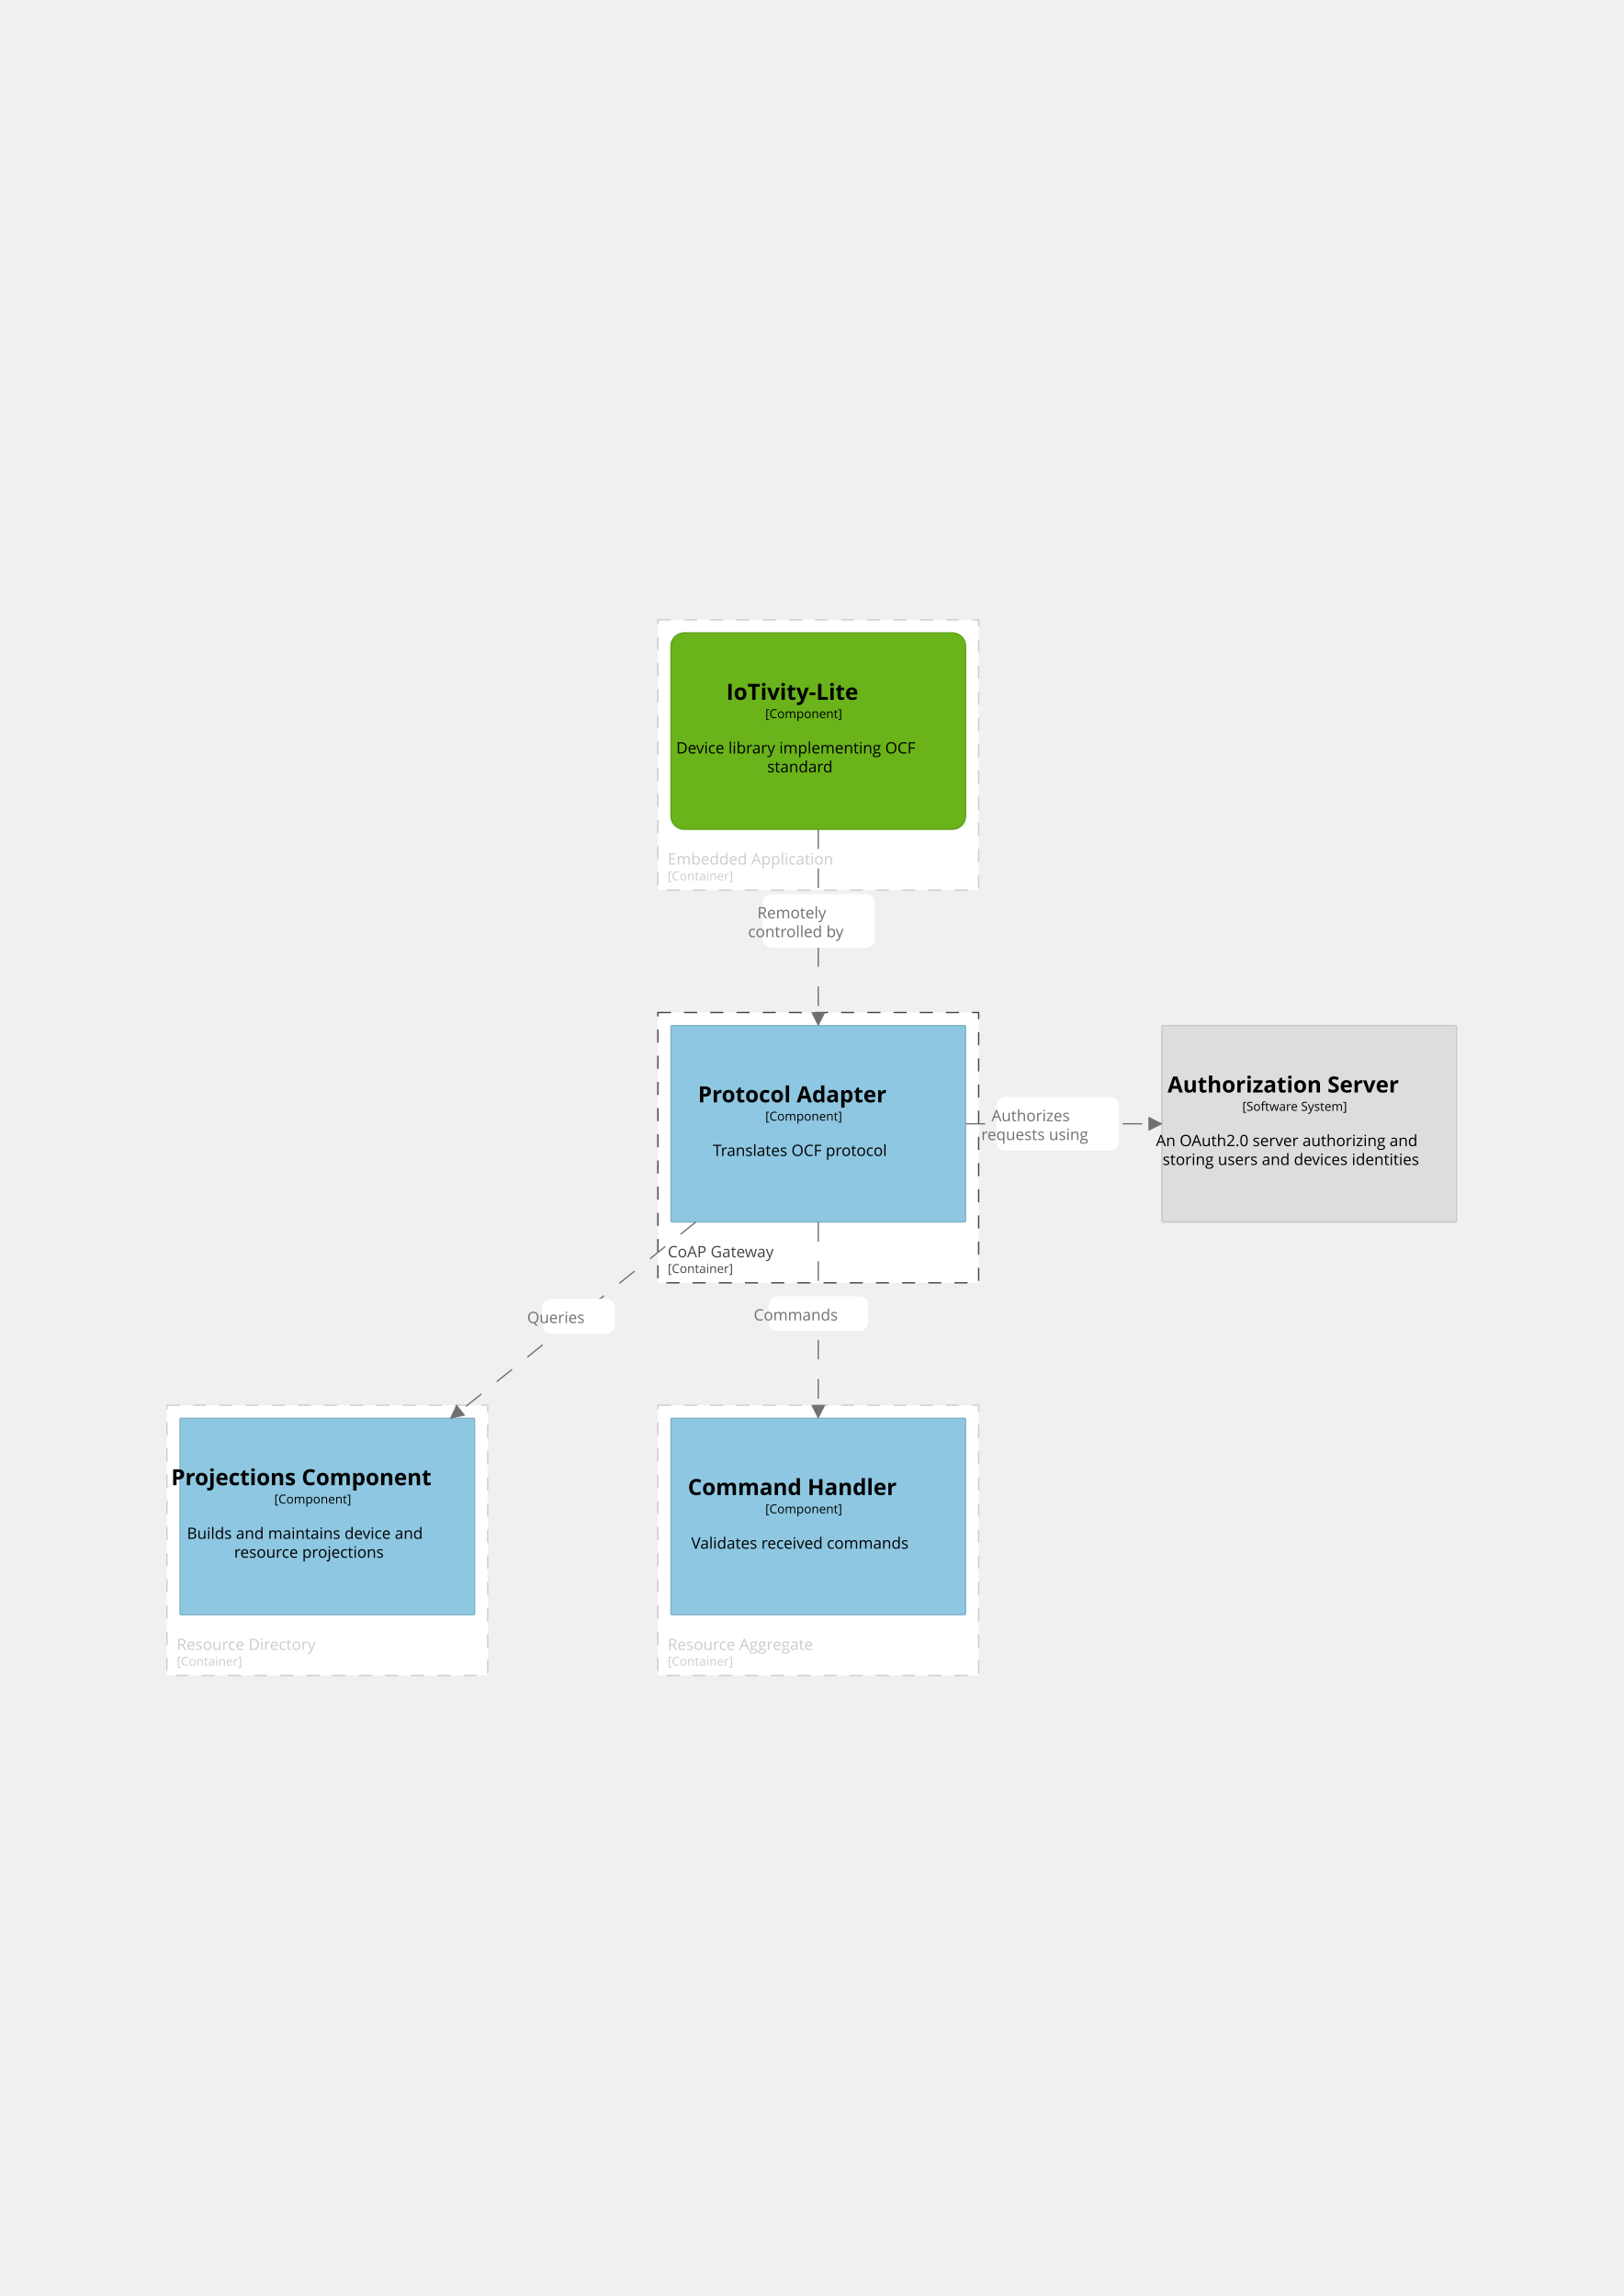
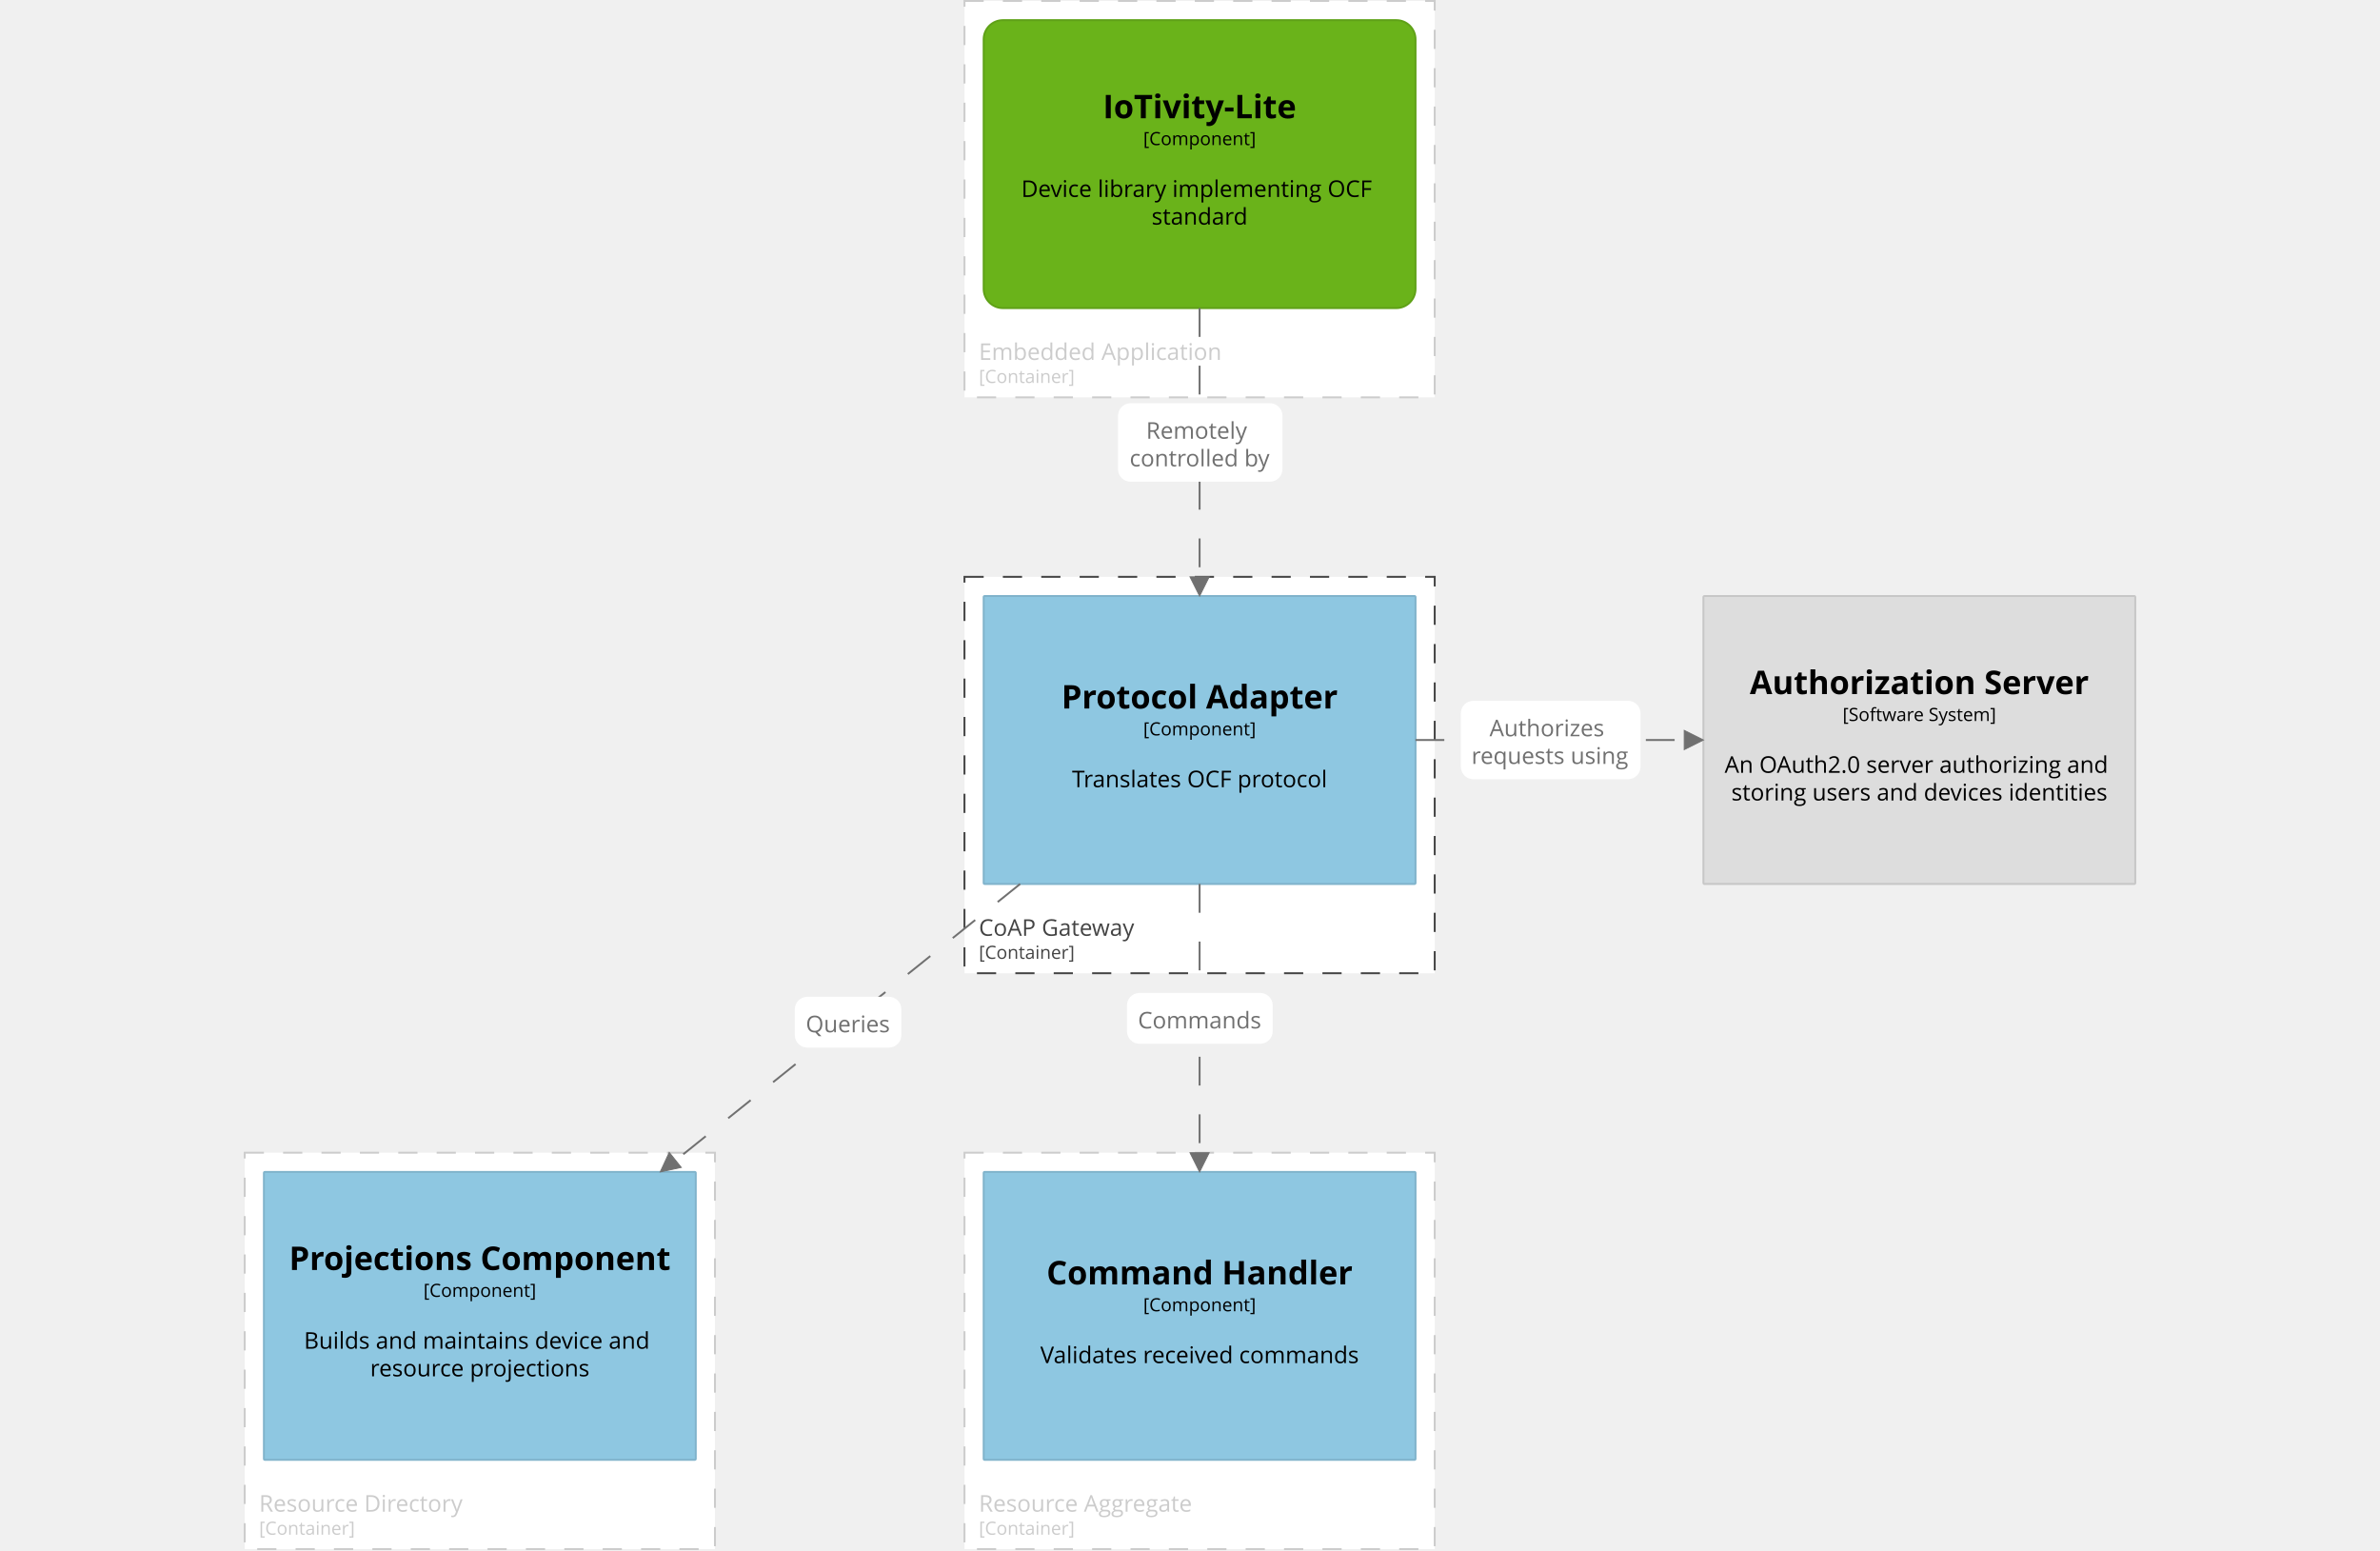
- <svg xmlns="http://www.w3.org/2000/svg" version="1.1" viewBox="0 0 2480 3508" style="background: #ffffff">
-   <g id="v-3" transform="matrix(1,0,0,1,0,0)">
-     <g id="j_421" transform="translate(20,3463)">
-       <g id="v-6732">
-         <text id="v-6733" font-size="22px" y="0.8em" xml:space="preserve" font-weight="normal" text-anchor="start" fill="#777777" pointer-events="none" font-family="Open Sans" transform="matrix(1,0,0,1,0,0)" display="none">
-           <tspan id="v-6734" dy="0em" x="0">Wednesday, December 16, 2020, 10:49 AM Central European Standard Time</tspan>
+ <svg xmlns="http://www.w3.org/2000/svg" viewBox="0 0 2480 1615">
+   <g transform="translate(1005 601)">
+     <rect width="490" height="413" rx="0" ry="0" fill="#fff" stroke="#444" stroke-width="2" stroke-dasharray="20, 20" pointer-events="none" />
+     <text font-size="24" y="374" fill="#444" x="10" pointer-events="visible" font-family="'Open Sans'" transform="translate(15)">
+       <tspan dy="0em" x="0">CoAP Gateway</tspan>
+     </text>
+     <text font-size="19" y="398" fill="#444" x="10" pointer-events="visible" font-family="'Open Sans'" transform="translate(15)">
+       <tspan dy="0em" x="0">[Container]</tspan>
+     </text>
+   </g>
+   <g transform="translate(1005 1)">
+     <rect width="490" height="413" rx="0" ry="0" fill="#fff" stroke="#ccc" stroke-width="2" stroke-dasharray="20, 20" pointer-events="none" />
+     <text font-size="24" y="374" fill="#ccc" x="10" pointer-events="visible" font-family="'Open Sans'" transform="translate(15)">
+       <tspan dy="0em" x="0">Embedded Application</tspan>
+     </text>
+     <text font-size="19" y="398" fill="#ccc" x="10" pointer-events="visible" font-family="'Open Sans'" transform="translate(15)">
+       <tspan dy="0em" x="0">[Container]</tspan>
+     </text>
+   </g>
+   <g transform="translate(1005 1201)">
+     <rect width="490" height="413" rx="0" ry="0" fill="#fff" stroke="#ccc" stroke-width="2" stroke-dasharray="20, 20" pointer-events="none" />
+     <text font-size="24" y="374" fill="#ccc" x="10" pointer-events="visible" font-family="'Open Sans'" transform="translate(15)">
+       <tspan dy="0em" x="0">Resource Aggregate</tspan>
+     </text>
+     <text font-size="19" y="398" fill="#ccc" x="10" pointer-events="visible" font-family="'Open Sans'" transform="translate(15)">
+       <tspan dy="0em" x="0">[Container]</tspan>
+     </text>
+   </g>
+   <g transform="translate(255 1201)">
+     <rect width="490" height="413" rx="0" ry="0" fill="#fff" stroke="#ccc" stroke-width="2" stroke-dasharray="20, 20" pointer-events="none" />
+     <text font-size="24" y="374" fill="#ccc" x="10" pointer-events="visible" font-family="'Open Sans'" transform="translate(15)">
+       <tspan dy="0em" x="0">Resource Directory</tspan>
+     </text>
+     <text font-size="19" y="398" fill="#ccc" x="10" pointer-events="visible" font-family="'Open Sans'" transform="translate(15)">
+       <tspan dy="0em" x="0">[Container]</tspan>
+     </text>
+   </g>
+   <g transform="translate(1025 621)">
+     <rect rx="1" ry="1" stroke="#80b3cb" stroke-width="2" pointer-events="visiblePainted" fill="#8ec7e1" width="450" height="300" />
+     <text font-size="34" y=".8em" font-weight="bold" text-anchor="middle" pointer-events="visible" font-family="'Open Sans'" transform="translate(225 90)">
+       <tspan dy="0em" x="0">Protocol Adapter</tspan>
+     </text>
+     <text font-size="19" y=".8em" text-anchor="middle" font-family="'Open Sans'" transform="translate(225 130)">
+       <tspan dy="0em" x="0">[Component]</tspan>
+     </text>
+     <text font-size="24" y=".8em" text-anchor="middle" font-family="'Open Sans'" transform="translate(225 180)">
+       <tspan dy="0em" x="0">Translates OCF protocol</tspan>
+     </text>
+     <image />
+   </g>
+   <g transform="translate(275 1221)">
+     <rect rx="1" ry="1" stroke="#80b3cb" stroke-width="2" pointer-events="visiblePainted" fill="#8ec7e1" width="450" height="300" />
+     <text font-size="34" y=".8em" font-weight="bold" text-anchor="middle" pointer-events="visible" font-family="'Open Sans'" transform="translate(225 75)">
+       <tspan dy="0em" x="0">Projections Component</tspan>
+     </text>
+     <text font-size="19" y=".8em" text-anchor="middle" font-family="'Open Sans'" transform="translate(225 115)">
+       <tspan dy="0em" x="0">[Component]</tspan>
+     </text>
+     <text font-size="24" y=".8em" text-anchor="middle" font-family="'Open Sans'" transform="translate(225 165)">
+       <tspan dy="0em" x="0">Builds and maintains device and</tspan>
+       <tspan dy="1.2em" x="0">resource projections</tspan>
+     </text>
+     <image />
+   </g>
+   <g transform="translate(1025 1221)">
+     <rect rx="1" ry="1" stroke="#80b3cb" stroke-width="2" pointer-events="visiblePainted" fill="#8ec7e1" width="450" height="300" />
+     <text font-size="34" y=".8em" font-weight="bold" text-anchor="middle" pointer-events="visible" font-family="'Open Sans'" transform="translate(225 90)">
+       <tspan dy="0em" x="0">Command Handler</tspan>
+     </text>
+     <text font-size="19" y=".8em" text-anchor="middle" font-family="'Open Sans'" transform="translate(225 130)">
+       <tspan dy="0em" x="0">[Component]</tspan>
+     </text>
+     <text font-size="24" y=".8em" text-anchor="middle" font-family="'Open Sans'" transform="translate(225 180)">
+       <tspan dy="0em" x="0">Validates received commands</tspan>
+     </text>
+     <image />
+   </g>
+   <g transform="translate(1775 621)">
+     <rect rx="1" ry="1" stroke="#c7c7c7" stroke-width="2" pointer-events="visiblePainted" fill="#ddd" width="450" height="300" />
+     <text font-size="34" y=".8em" font-weight="bold" text-anchor="middle" pointer-events="visible" font-family="'Open Sans'" transform="translate(225 75)">
+       <tspan dy="0em" x="0">Authorization Server</tspan>
+     </text>
+     <text font-size="19" y=".8em" text-anchor="middle" font-family="'Open Sans'" transform="translate(225 115)">
+       <tspan dy="0em" x="0">[Software System]</tspan>
+     </text>
+     <text font-size="24" y=".8em" text-anchor="middle" font-family="'Open Sans'" transform="translate(225 165)">
+       <tspan dy="0em" x="0">An OAuth2.0 server authorizing and</tspan>
+       <tspan dy="1.2em" x="0">storing users and devices identities</tspan>
+     </text>
+     <image />
+   </g>
+   <g transform="translate(1025 21)">
+     <rect rx="20" ry="20" stroke="#5fa117" stroke-width="2" pointer-events="visiblePainted" fill="#6ab31a" width="450" height="300" />
+     <text font-size="34" y=".8em" font-weight="bold" text-anchor="middle" pointer-events="visible" font-family="'Open Sans'" transform="translate(225 75)">
+       <tspan dy="0em" x="0">IoTivity-Lite</tspan>
+     </text>
+     <text font-size="19" y=".8em" text-anchor="middle" font-family="'Open Sans'" transform="translate(225 115)">
+       <tspan dy="0em" x="0">[Component]</tspan>
+     </text>
+     <text font-size="24" y=".8em" text-anchor="middle" font-family="'Open Sans'" transform="translate(225 165)">
+       <tspan dy="0em" x="0">Device library implementing OCF</tspan>
+       <tspan dy="1.2em" x="0">standard</tspan>
+     </text>
+     <image />
+   </g>
+   <g transform="translate(0 -946)">
+     <path stroke="#707070" stroke-width="2" stroke-dasharray="30, 30" fill="none" d="M1063 1867l-359 288" />
+     <path fill="#707070" stroke="#707070" d="M697.37 2146.697L688 2167l21.864-4.685z" />
+     <path fill="none" d="M1063 1867l-359 288" />
+     <g cursor="move">
+       <g transform="translate(883.5 2011)" pointer-events="none">
+         <rect fill="#fff" rx="3" ry="3" stroke="#fff" stroke-width="20" width="91.05" height="33" transform="translate(-45.3 -16.5)" />
+         <text font-size="24" y=".8em" text-anchor="middle" fill="#707070" font-family="'Open Sans'" transform="translate(0 -8.7)">
+           <tspan dy="0em" x="0">Queries</tspan>
        </text>
      </g>
    </g>
-     <g id="j_420" transform="translate(20,3417)">
-       <g id="v-6728">
-         <text id="v-6729" font-size="36px" y="0.8em" xml:space="preserve" font-weight="normal" text-anchor="start" fill="#000000" pointer-events="none" font-family="Open Sans" transform="matrix(1,0,0,1,0,0)" display="none">
-           <tspan id="v-6730" dy="0em" x="0">Component diagram for plgd Cloud - CoAP Gateway</tspan>
+   </g>
+   <g transform="translate(0 -946)">
+     <path stroke="#707070" stroke-width="2" stroke-dasharray="30, 30" fill="none" d="M1475 1717h280" />
+     <path fill="#707070" stroke="#707070" d="M1755 1727l20-10-20-10z" />
+     <path fill="none" d="M1475 1717h280" />
+     <g cursor="move">
+       <g transform="translate(1615 1717)" pointer-events="none">
+         <rect fill="#fff" rx="3" ry="3" stroke="#fff" stroke-width="20" width="167.25" height="61.8" transform="translate(-82.8 -30.9)" />
+         <text font-size="24" y=".8em" text-anchor="middle" fill="#707070" font-family="'Open Sans'" transform="translate(0 -23.1)">
+           <tspan dy="0em" x="0">Authorizes</tspan>
+           <tspan dy="1.2em" x="0">requests using</tspan>
        </text>
      </g>
    </g>
-     <g id="j_407" transform="translate(1005,1547)" style="">
-       <g id="v-6533">
-         <rect id="v-6534" width="490" height="413" rx="0" ry="0" fill="#ffffff" stroke="#444444" stroke-width="2" stroke-dasharray="20,20" pointer-events="none" />
-         <text id="v-6535" font-size="24px" y="374" xml:space="preserve" font-weight="normal" fill="#444444" x="10" text-anchor="start" pointer-events="visible" font-family="Open Sans" transform="matrix(1,0,0,1,15,0)">
-           <tspan id="v-6537" dy="0em" x="0">CoAP Gateway</tspan>
-         </text>
-         <text id="v-6536" font-size="19px" y="398" xml:space="preserve" font-weight="normal" fill="#444444" x="10" text-anchor="start" pointer-events="visible" font-family="Open Sans" transform="matrix(1,0,0,1,15,0)">
-           <tspan id="v-6538" dy="0em" x="0">[Container]</tspan>
+   </g>
+   <g transform="translate(0 -946)">
+     <path stroke="#707070" stroke-width="2" stroke-dasharray="30, 30" fill="none" d="M1250 1867v280" />
+     <path fill="#707070" stroke="#707070" d="M1240 2147l10 20 10-20z" />
+     <path fill="none" d="M1250 1867v280" />
+     <g cursor="move">
+       <g transform="translate(1250 2007)" pointer-events="none">
+         <rect fill="#fff" rx="3" ry="3" stroke="#fff" stroke-width="20" width="131.9" height="33" transform="translate(-65.7 -16.5)" />
+         <text font-size="24" y=".8em" text-anchor="middle" fill="#707070" font-family="'Open Sans'" transform="translate(0 -8.7)">
+           <tspan dy="0em" x="0">Commands</tspan>
        </text>
      </g>
    </g>
-     <g id="j_415" transform="translate(1005,947)" style="">
-       <g id="v-6626">
-         <rect id="v-6627" width="490" height="413" rx="0" ry="0" fill="#ffffff" stroke="#cccccc" stroke-width="2" stroke-dasharray="20,20" pointer-events="none" />
-         <text id="v-6628" font-size="24px" y="374" xml:space="preserve" font-weight="normal" fill="#cccccc" x="10" text-anchor="start" pointer-events="visible" font-family="Open Sans" transform="matrix(1,0,0,1,15,0)">
-           <tspan id="v-6630" dy="0em" x="0">Embedded Application</tspan>
-         </text>
-         <text id="v-6629" font-size="19px" y="398" xml:space="preserve" font-weight="normal" fill="#cccccc" x="10" text-anchor="start" pointer-events="visible" font-family="Open Sans" transform="matrix(1,0,0,1,15,0)">
-           <tspan id="v-6631" dy="0em" x="0">[Container]</tspan>
+   </g>
+   <g transform="translate(0 -946)">
+     <path stroke="#707070" stroke-width="2" stroke-dasharray="30, 30" fill="none" d="M1250 1267v280" />
+     <path fill="#707070" stroke="#707070" d="M1240 1547l10 20 10-20z" />
+     <path fill="none" d="M1250 1267v280" />
+     <g cursor="move">
+       <g transform="translate(1250 1407)" pointer-events="none">
+         <rect fill="#fff" rx="3" ry="3" stroke="#fff" stroke-width="20" width="151.35" height="61.8" transform="translate(-75 -30.9)" />
+         <text font-size="24" y=".8em" text-anchor="middle" fill="#707070" font-family="'Open Sans'" transform="translate(0 -23.1)">
+           <tspan dy="0em" x="0">Remotely</tspan>
+           <tspan dy="1.2em" x="0">controlled by</tspan>
        </text>
      </g>
    </g>
-     <g id="j_412" transform="translate(1005,2147)" style="">
-       <g id="v-6588">
-         <rect id="v-6589" width="490" height="413" rx="0" ry="0" fill="#ffffff" stroke="#cccccc" stroke-width="2" stroke-dasharray="20,20" pointer-events="none" />
-         <text id="v-6590" font-size="24px" y="374" xml:space="preserve" font-weight="normal" fill="#cccccc" x="10" text-anchor="start" pointer-events="visible" font-family="Open Sans" transform="matrix(1,0,0,1,15,0)">
-           <tspan id="v-6592" dy="0em" x="0">Resource Aggregate</tspan>
-         </text>
-         <text id="v-6591" font-size="19px" y="398" xml:space="preserve" font-weight="normal" fill="#cccccc" x="10" text-anchor="start" pointer-events="visible" font-family="Open Sans" transform="matrix(1,0,0,1,15,0)">
-           <tspan id="v-6593" dy="0em" x="0">[Container]</tspan>
-         </text>
-       </g>
-     </g>
-     <g id="j_410" transform="translate(255,2147)" style="">
-       <g id="v-6567">
-         <rect id="v-6568" width="490" height="413" rx="0" ry="0" fill="#ffffff" stroke="#cccccc" stroke-width="2" stroke-dasharray="20,20" pointer-events="none" />
-         <text id="v-6569" font-size="24px" y="374" xml:space="preserve" font-weight="normal" fill="#cccccc" x="10" text-anchor="start" pointer-events="visible" font-family="Open Sans" transform="matrix(1,0,0,1,15,0)">
-           <tspan id="v-6571" dy="0em" x="0">Resource Directory</tspan>
-         </text>
-         <text id="v-6570" font-size="19px" y="398" xml:space="preserve" font-weight="normal" fill="#cccccc" x="10" text-anchor="start" pointer-events="visible" font-family="Open Sans" transform="matrix(1,0,0,1,15,0)">
-           <tspan id="v-6572" dy="0em" x="0">[Container]</tspan>
-         </text>
-       </g>
-     </g>
-     <g id="j_408" transform="translate(1025,1567)" style="">
-       <g id="v-6540" style="opacity: 1;">
-         <rect id="v-6541" rx="1" ry="1" stroke="#80b3cb" stroke-width="2" pointer-events="visiblePainted" fill="#8ec7e1" width="450" height="300" />
-         <text id="v-6542" font-size="34" y="0.8em" xml:space="preserve" font-weight="bold" text-anchor="middle" pointer-events="visible" font-family="Open Sans" fill="#000000" transform="matrix(1,0,0,1,225,90)">
-           <tspan id="v-6547" dy="0em" x="0">Protocol Adapter</tspan>
-         </text>
-         <text id="v-6543" font-size="19" y="0.8em" xml:space="preserve" text-anchor="middle" font-family="Open Sans" fill="#000000" transform="matrix(1,0,0,1,225,130)">
-           <tspan id="v-6548" dy="0em" x="0">[Component]</tspan>
-         </text>
-         <text id="v-6544" font-size="24" y="0.8em" xml:space="preserve" text-anchor="middle" font-family="Open Sans" fill="#000000" transform="matrix(1,0,0,1,225,180)">
-           <tspan id="v-6549" dy="0em" x="0">Translates OCF protocol</tspan>
-         </text>
-         <text id="v-6545" font-weight="bold" text-anchor="middle" font-family="Open Sans" fill="#000000" font-size="24" transform="matrix(1,0,0,1,225,270)" display="none" />
-         <image id="v-6546" />
-       </g>
-     </g>
-     <g id="j_409" transform="translate(275,2167)" style="">
-       <g id="v-6555" style="opacity: 1;">
-         <rect id="v-6556" rx="1" ry="1" stroke="#80b3cb" stroke-width="2" pointer-events="visiblePainted" fill="#8ec7e1" width="450" height="300" />
-         <text id="v-6557" font-size="34" y="0.8em" xml:space="preserve" font-weight="bold" text-anchor="middle" pointer-events="visible" font-family="Open Sans" fill="#000000" transform="matrix(1,0,0,1,225,75)">
-           <tspan id="v-6562" dy="0em" x="0">Projections Component</tspan>
-         </text>
-         <text id="v-6558" font-size="19" y="0.8em" xml:space="preserve" text-anchor="middle" font-family="Open Sans" fill="#000000" transform="matrix(1,0,0,1,225,115)">
-           <tspan id="v-6563" dy="0em" x="0">[Component]</tspan>
-         </text>
-         <text id="v-6559" font-size="24" y="0.8em" xml:space="preserve" text-anchor="middle" font-family="Open Sans" fill="#000000" transform="matrix(1,0,0,1,225,165)">
-           <tspan id="v-6564" dy="0em" x="0">Builds and maintains device and</tspan>
-           <tspan id="v-6565" dy="1.2em" x="0">resource projections</tspan>
-         </text>
-         <text id="v-6560" font-weight="bold" text-anchor="middle" font-family="Open Sans" fill="#000000" font-size="24" transform="matrix(1,0,0,1,225,270)" y="0.8em" xml:space="preserve" display="none">
-           <tspan id="v-6573" dy="0em" x="0">#</tspan>
-         </text>
-         <image id="v-6561" />
-       </g>
-     </g>
-     <g id="j_411" transform="translate(1025,2167)" style="">
-       <g id="v-6577" style="opacity: 1;">
-         <rect id="v-6578" rx="1" ry="1" stroke="#80b3cb" stroke-width="2" pointer-events="visiblePainted" fill="#8ec7e1" width="450" height="300" />
-         <text id="v-6579" font-size="34" y="0.8em" xml:space="preserve" font-weight="bold" text-anchor="middle" pointer-events="visible" font-family="Open Sans" fill="#000000" transform="matrix(1,0,0,1,225,90)">
-           <tspan id="v-6584" dy="0em" x="0">Command Handler</tspan>
-         </text>
-         <text id="v-6580" font-size="19" y="0.8em" xml:space="preserve" text-anchor="middle" font-family="Open Sans" fill="#000000" transform="matrix(1,0,0,1,225,130)">
-           <tspan id="v-6585" dy="0em" x="0">[Component]</tspan>
-         </text>
-         <text id="v-6581" font-size="24" y="0.8em" xml:space="preserve" text-anchor="middle" font-family="Open Sans" fill="#000000" transform="matrix(1,0,0,1,225,180)">
-           <tspan id="v-6586" dy="0em" x="0">Validates received commands</tspan>
-         </text>
-         <text id="v-6582" font-weight="bold" text-anchor="middle" font-family="Open Sans" fill="#000000" font-size="24" transform="matrix(1,0,0,1,225,270)" display="none" />
-         <image id="v-6583" />
-       </g>
-     </g>
-     <g id="j_413" transform="translate(1775,1567)" style="">
-       <g id="v-6599" style="opacity: 1;">
-         <rect id="v-6600" rx="1" ry="1" stroke="#c7c7c7" stroke-width="2" pointer-events="visiblePainted" fill="#dddddd" width="450" height="300" />
-         <text id="v-6601" font-size="34" y="0.8em" xml:space="preserve" font-weight="bold" text-anchor="middle" pointer-events="visible" font-family="Open Sans" fill="#000000" transform="matrix(1,0,0,1,225,75)">
-           <tspan id="v-6606" dy="0em" x="0">Authorization Server</tspan>
-         </text>
-         <text id="v-6602" font-size="19" y="0.8em" xml:space="preserve" text-anchor="middle" font-family="Open Sans" fill="#000000" transform="matrix(1,0,0,1,225,115)">
-           <tspan id="v-6607" dy="0em" x="0">[Software System]</tspan>
-         </text>
-         <text id="v-6603" font-size="24" y="0.8em" xml:space="preserve" text-anchor="middle" font-family="Open Sans" fill="#000000" transform="matrix(1,0,0,1,225,165)">
-           <tspan id="v-6608" dy="0em" x="0">An OAuth2.0 server authorizing and</tspan>
-           <tspan id="v-6609" dy="1.2em" x="0">storing users and devices identities</tspan>
-         </text>
-         <text id="v-6604" font-weight="bold" text-anchor="middle" font-family="Open Sans" fill="#000000" font-size="24" transform="matrix(1,0,0,1,225,270)" y="0.8em" display="none" xml:space="preserve">
-           <tspan id="v-6610" dy="0em" x="0" style="fill-opacity: 0; stroke-opacity: 0;">-</tspan>
-         </text>
-         <image id="v-6605" />
-       </g>
-     </g>
-     <g id="j_414" transform="translate(1025,967)" style="">
-       <g id="v-6614" style="opacity: 1;">
-         <rect id="v-6615" rx="20" ry="20" stroke="#5fa117" stroke-width="2" pointer-events="visiblePainted" fill="#6ab31a" width="450" height="300" />
-         <text id="v-6616" font-size="34" y="0.8em" xml:space="preserve" font-weight="bold" text-anchor="middle" pointer-events="visible" font-family="Open Sans" fill="#000000" transform="matrix(1,0,0,1,225,75)">
-           <tspan id="v-6621" dy="0em" x="0">IoTivity-Lite</tspan>
-         </text>
-         <text id="v-6617" font-size="19" y="0.8em" xml:space="preserve" text-anchor="middle" font-family="Open Sans" fill="#000000" transform="matrix(1,0,0,1,225,115)">
-           <tspan id="v-6622" dy="0em" x="0">[Component]</tspan>
-         </text>
-         <text id="v-6618" font-size="24" y="0.8em" xml:space="preserve" text-anchor="middle" font-family="Open Sans" fill="#000000" transform="matrix(1,0,0,1,225,165)">
-           <tspan id="v-6623" dy="0em" x="0">Device library implementing OCF</tspan>
-           <tspan id="v-6624" dy="1.2em" x="0">standard</tspan>
-         </text>
-         <text id="v-6619" font-weight="bold" text-anchor="middle" font-family="Open Sans" fill="#000000" font-size="24" transform="matrix(1,0,0,1,225,270)" y="0.8em" xml:space="preserve" display="none">
-           <tspan id="v-6632" dy="0em" x="0">#</tspan>
-         </text>
-         <image id="v-6620" />
-       </g>
-     </g>
-     <g id="j_416">
-       <path stroke="#707070" id="v-6650" stroke-width="2" stroke-dasharray="30 30" fill="none" d="M 1063 1867 704 2155" style="opacity: 1;" />
-       <path fill="black" stroke="black" transform="translate(1063,1867) scale(1,1) rotate(-218.6598)" />
-       <path fill="#707070" stroke="#707070" id="v-6652" d="M 20 0 L 0 10 L 20 20 z" transform="translate(681.7531,2159.191) scale(1,1) rotate(-38.65981)" style="opacity: 1;" />
-       <path id="v-6651" fill="none" d="M 1063 1867 704 2155" style="" />
-       <g>
-         <g id="v-6638" label-idx="0" cursor="move" transform="translate(883.5, 2011)" style="opacity: 1;">
-           <rect id="v-6640" fill="#ffffff" rx="3" ry="3" stroke="#ffffff" stroke-width="20px" pointer-events="none" width="91.05" height="33" transform="matrix(1,0,0,1,-45.3,-16.5)" />
-           <text id="v-6639" font-size="24px" y="0.8em" xml:space="preserve" text-anchor="middle" pointer-events="none" fill="#707070" font-family="Open Sans" font-weight="normal" transform="matrix(1,0,0,1,0,-8.7)">
-             <tspan id="v-6641" dy="0em" x="0">Queries</tspan>
-           </text>
-         </g>
-         <g id="v-6642" label-idx="1" cursor="move" transform="translate(883.5, 2042.2)" style="opacity: 1;">
-           <rect id="v-6644" fill="#ffffff" rx="3" ry="3" pointer-events="none" width="0" height="0" transform="matrix(1,0,0,1,0,0)" />
-           <text id="v-6643" font-size="19px" y="0.8em" display="none" xml:space="preserve" text-anchor="middle" pointer-events="none" fill="#707070" font-family="Open Sans" font-weight="normal" transform="matrix(1,0,0,1,0,0)">
-             <tspan id="v-6645" dy="0em" x="0" style="fill-opacity: 0; stroke-opacity: 0;">-</tspan>
-           </text>
-         </g>
-         <g id="v-6646" label-idx="2" cursor="move" transform="translate(883.5, 2066.2)" style="opacity: 1;">
-           <rect id="v-6648" fill="#ffffff" rx="3" ry="3" pointer-events="none" display="none" width="0" height="0" transform="matrix(1,0,0,1,0,0)" />
-           <text id="v-6647" font-size="19px" y="0.8em" display="none" xml:space="preserve" text-anchor="middle" pointer-events="none" fill="#707070" font-family="Open Sans" font-weight="normal" transform="matrix(1,0,0,1,0,0)">
-             <tspan id="v-6649" dy="0em" x="0" style="fill-opacity: 0; stroke-opacity: 0;">-</tspan>
-           </text>
-         </g>
-       </g>
-       <g display="none" />
-       <g id="v-6654" display="none">
-         <g id="v-6635">
-           <path end="source" d="M 26 0 L 0 13 L 26 26 z" />
-         </g>
-         <g id="v-6636">
-           <path end="target" d="M 26 0 L 0 13 L 26 26 z" />
-         </g>
-       </g>
-       <g id="v-6653" display="none">
-         <g id="v-6634" transform="translate(1031.799, 1892.03) ">
-           <g event="remove">
-             <circle r="11" />
-             <path transform="scale(.8) translate(-16, -16)" d="M24.778,21.419 19.276,15.917 24.777,10.415 21.949,7.585 16.447,13.087 10.945,7.585 8.117,10.415 13.618,15.917 8.116,21.419 10.946,24.248 16.447,18.746 21.948,24.248z" />
-           </g>
-           <g event="link:options">
-             <circle r="11" transform="translate(25)" />
-             <path fill="white" transform="scale(.55) translate(29, -16)" d="M31.229,17.736c0.064-0.571,0.104-1.148,0.104-1.736s-0.04-1.166-0.104-1.737l-4.377-1.557c-0.218-0.716-0.504-1.401-0.851-2.05l1.993-4.192c-0.725-0.91-1.549-1.734-2.458-2.459l-4.193,1.994c-0.647-0.347-1.334-0.632-2.049-0.849l-1.558-4.378C17.165,0.708,16.588,0.667,16,0.667s-1.166,0.041-1.737,0.105L12.707,5.15c-0.716,0.217-1.401,0.502-2.05,0.849L6.464,4.005C5.554,4.73,4.73,5.554,4.005,6.464l1.994,4.192c-0.347,0.648-0.632,1.334-0.849,2.05l-4.378,1.557C0.708,14.834,0.667,15.412,0.667,16s0.041,1.165,0.105,1.736l4.378,1.558c0.217,0.715,0.502,1.401,0.849,2.049l-1.994,4.193c0.725,0.909,1.549,1.733,2.459,2.458l4.192-1.993c0.648,0.347,1.334,0.633,2.05,0.851l1.557,4.377c0.571,0.064,1.148,0.104,1.737,0.104c0.588,0,1.165-0.04,1.736-0.104l1.558-4.377c0.715-0.218,1.399-0.504,2.049-0.851l4.193,1.993c0.909-0.725,1.733-1.549,2.458-2.458l-1.993-4.193c0.347-0.647,0.633-1.334,0.851-2.049L31.229,17.736zM16,20.871c-2.69,0-4.872-2.182-4.872-4.871c0-2.69,2.182-4.872,4.872-4.872c2.689,0,4.871,2.182,4.871,4.872C20.871,18.689,18.689,20.871,16,20.871z" />
-           </g>
-         </g>
-       </g>
-     </g>
-     <g id="j_417">
-       <path stroke="#707070" id="v-6675" stroke-width="2" stroke-dasharray="30 30" fill="none" d="M 1475 1717 1755 1717" style="opacity: 1;" />
-       <path fill="black" stroke="black" transform="translate(1475,1717) scale(1,1) rotate(0)" />
-       <path fill="#707070" stroke="#707070" id="v-6677" d="M 20 0 L 0 10 L 20 20 z" transform="translate(1775,1727) scale(1,1) rotate(-180)" style="opacity: 1;" />
-       <path id="v-6676" fill="none" d="M 1475 1717 1755 1717" style="" />
-       <g>
-         <g id="v-6662" label-idx="0" cursor="move" transform="translate(1615, 1717)" style="opacity: 1;">
-           <rect id="v-6664" fill="#ffffff" rx="3" ry="3" stroke="#ffffff" stroke-width="20px" pointer-events="none" width="167.25" height="61.8" transform="matrix(1,0,0,1,-82.8,-30.9)" />
-           <text id="v-6663" font-size="24px" y="0.8em" xml:space="preserve" text-anchor="middle" pointer-events="none" fill="#707070" font-family="Open Sans" font-weight="normal" transform="matrix(1,0,0,1,0,-23.1)">
-             <tspan id="v-6665" dy="0em" x="0">Authorizes</tspan>
-             <tspan id="v-6666" dy="1.2em" x="0">requests using</tspan>
-           </text>
-         </g>
-         <g id="v-6667" label-idx="1" cursor="move" transform="translate(1615, 1760.2)" style="opacity: 1;">
-           <rect id="v-6669" fill="#ffffff" rx="3" ry="3" pointer-events="none" width="0" height="0" transform="matrix(1,0,0,1,0,0)" />
-           <text id="v-6668" font-size="19px" y="0.8em" display="none" xml:space="preserve" text-anchor="middle" pointer-events="none" fill="#707070" font-family="Open Sans" font-weight="normal" transform="matrix(1,0,0,1,0,0)">
-             <tspan id="v-6670" dy="0em" x="0" style="fill-opacity: 0; stroke-opacity: 0;">-</tspan>
-           </text>
-         </g>
-         <g id="v-6671" label-idx="2" cursor="move" transform="translate(1615, 1784.2)" style="opacity: 1;">
-           <rect id="v-6673" fill="#ffffff" rx="3" ry="3" pointer-events="none" display="none" width="0" height="0" transform="matrix(1,0,0,1,0,0)" />
-           <text id="v-6672" font-size="19px" y="0.8em" display="none" xml:space="preserve" text-anchor="middle" pointer-events="none" fill="#707070" font-family="Open Sans" font-weight="normal" transform="matrix(1,0,0,1,0,0)">
-             <tspan id="v-6674" dy="0em" x="0" style="fill-opacity: 0; stroke-opacity: 0;">-</tspan>
-           </text>
-         </g>
-       </g>
-       <g display="none" />
-       <g id="v-6679" display="none">
-         <g id="v-6659">
-           <path end="source" d="M 26 0 L 0 13 L 26 26 z" />
-         </g>
-         <g id="v-6660">
-           <path end="target" d="M 26 0 L 0 13 L 26 26 z" />
-         </g>
-       </g>
-       <g id="v-6678" display="none">
-         <g id="v-6658" transform="translate(1515, 1717) ">
-           <g event="remove">
-             <circle r="11" />
-             <path transform="scale(.8) translate(-16, -16)" d="M24.778,21.419 19.276,15.917 24.777,10.415 21.949,7.585 16.447,13.087 10.945,7.585 8.117,10.415 13.618,15.917 8.116,21.419 10.946,24.248 16.447,18.746 21.948,24.248z" />
-           </g>
-           <g event="link:options">
-             <circle r="11" transform="translate(25)" />
-             <path fill="white" transform="scale(.55) translate(29, -16)" d="M31.229,17.736c0.064-0.571,0.104-1.148,0.104-1.736s-0.04-1.166-0.104-1.737l-4.377-1.557c-0.218-0.716-0.504-1.401-0.851-2.05l1.993-4.192c-0.725-0.91-1.549-1.734-2.458-2.459l-4.193,1.994c-0.647-0.347-1.334-0.632-2.049-0.849l-1.558-4.378C17.165,0.708,16.588,0.667,16,0.667s-1.166,0.041-1.737,0.105L12.707,5.15c-0.716,0.217-1.401,0.502-2.05,0.849L6.464,4.005C5.554,4.73,4.73,5.554,4.005,6.464l1.994,4.192c-0.347,0.648-0.632,1.334-0.849,2.05l-4.378,1.557C0.708,14.834,0.667,15.412,0.667,16s0.041,1.165,0.105,1.736l4.378,1.558c0.217,0.715,0.502,1.401,0.849,2.049l-1.994,4.193c0.725,0.909,1.549,1.733,2.459,2.458l4.192-1.993c0.648,0.347,1.334,0.633,2.05,0.851l1.557,4.377c0.571,0.064,1.148,0.104,1.737,0.104c0.588,0,1.165-0.04,1.736-0.104l1.558-4.377c0.715-0.218,1.399-0.504,2.049-0.851l4.193,1.993c0.909-0.725,1.733-1.549,2.458-2.458l-1.993-4.193c0.347-0.647,0.633-1.334,0.851-2.049L31.229,17.736zM16,20.871c-2.69,0-4.872-2.182-4.872-4.871c0-2.69,2.182-4.872,4.872-4.872c2.689,0,4.871,2.182,4.871,4.872C20.871,18.689,18.689,20.871,16,20.871z" />
-           </g>
-         </g>
-       </g>
-     </g>
-     <g id="j_418">
-       <path stroke="#707070" id="v-6697" stroke-width="2" stroke-dasharray="30 30" fill="none" d="M 1250 1867 1250 2147" style="opacity: 1;" />
-       <path fill="black" stroke="black" transform="translate(1250,1867) scale(1,1) rotate(-270)" />
-       <path fill="#707070" stroke="#707070" id="v-6699" d="M 20 0 L 0 10 L 20 20 z" transform="translate(1240,2167) scale(1,1) rotate(-90)" style="opacity: 1;" />
-       <path id="v-6698" fill="none" d="M 1250 1867 1250 2147" style="" />
-       <g>
-         <g id="v-6685" label-idx="0" cursor="move" transform="translate(1250, 2007)" style="opacity: 1;">
-           <rect id="v-6687" fill="#ffffff" rx="3" ry="3" stroke="#ffffff" stroke-width="20px" pointer-events="none" width="131.9" height="33" transform="matrix(1,0,0,1,-65.7,-16.5)" />
-           <text id="v-6686" font-size="24px" y="0.8em" xml:space="preserve" text-anchor="middle" pointer-events="none" fill="#707070" font-family="Open Sans" font-weight="normal" transform="matrix(1,0,0,1,0,-8.7)">
-             <tspan id="v-6688" dy="0em" x="0">Commands</tspan>
-           </text>
-         </g>
-         <g id="v-6689" label-idx="1" cursor="move" transform="translate(1250, 2038.2)" style="opacity: 1;">
-           <rect id="v-6691" fill="#ffffff" rx="3" ry="3" pointer-events="none" width="0" height="0" transform="matrix(1,0,0,1,0,0)" />
-           <text id="v-6690" font-size="19px" y="0.8em" display="none" xml:space="preserve" text-anchor="middle" pointer-events="none" fill="#707070" font-family="Open Sans" font-weight="normal" transform="matrix(1,0,0,1,0,0)">
-             <tspan id="v-6692" dy="0em" x="0" style="fill-opacity: 0; stroke-opacity: 0;">-</tspan>
-           </text>
-         </g>
-         <g id="v-6693" label-idx="2" cursor="move" transform="translate(1250, 2062.2)" style="opacity: 1;">
-           <rect id="v-6695" fill="#ffffff" rx="3" ry="3" pointer-events="none" display="none" width="0" height="0" transform="matrix(1,0,0,1,0,0)" />
-           <text id="v-6694" font-size="19px" y="0.8em" display="none" xml:space="preserve" text-anchor="middle" pointer-events="none" fill="#707070" font-family="Open Sans" font-weight="normal" transform="matrix(1,0,0,1,0,0)">
-             <tspan id="v-6696" dy="0em" x="0" style="fill-opacity: 0; stroke-opacity: 0;">-</tspan>
-           </text>
-         </g>
-       </g>
-       <g display="none" />
-       <g id="v-6701" display="none">
-         <g id="v-6682">
-           <path end="source" d="M 26 0 L 0 13 L 26 26 z" />
-         </g>
-         <g id="v-6683">
-           <path end="target" d="M 26 0 L 0 13 L 26 26 z" />
-         </g>
-       </g>
-       <g id="v-6700" display="none">
-         <g id="v-6681" transform="translate(1250, 1907) ">
-           <g event="remove">
-             <circle r="11" />
-             <path transform="scale(.8) translate(-16, -16)" d="M24.778,21.419 19.276,15.917 24.777,10.415 21.949,7.585 16.447,13.087 10.945,7.585 8.117,10.415 13.618,15.917 8.116,21.419 10.946,24.248 16.447,18.746 21.948,24.248z" />
-           </g>
-           <g event="link:options">
-             <circle r="11" transform="translate(25)" />
-             <path fill="white" transform="scale(.55) translate(29, -16)" d="M31.229,17.736c0.064-0.571,0.104-1.148,0.104-1.736s-0.04-1.166-0.104-1.737l-4.377-1.557c-0.218-0.716-0.504-1.401-0.851-2.05l1.993-4.192c-0.725-0.91-1.549-1.734-2.458-2.459l-4.193,1.994c-0.647-0.347-1.334-0.632-2.049-0.849l-1.558-4.378C17.165,0.708,16.588,0.667,16,0.667s-1.166,0.041-1.737,0.105L12.707,5.15c-0.716,0.217-1.401,0.502-2.05,0.849L6.464,4.005C5.554,4.73,4.73,5.554,4.005,6.464l1.994,4.192c-0.347,0.648-0.632,1.334-0.849,2.05l-4.378,1.557C0.708,14.834,0.667,15.412,0.667,16s0.041,1.165,0.105,1.736l4.378,1.558c0.217,0.715,0.502,1.401,0.849,2.049l-1.994,4.193c0.725,0.909,1.549,1.733,2.459,2.458l4.192-1.993c0.648,0.347,1.334,0.633,2.05,0.851l1.557,4.377c0.571,0.064,1.148,0.104,1.737,0.104c0.588,0,1.165-0.04,1.736-0.104l1.558-4.377c0.715-0.218,1.399-0.504,2.049-0.851l4.193,1.993c0.909-0.725,1.733-1.549,2.458-2.458l-1.993-4.193c0.347-0.647,0.633-1.334,0.851-2.049L31.229,17.736zM16,20.871c-2.69,0-4.872-2.182-4.872-4.871c0-2.69,2.182-4.872,4.872-4.872c2.689,0,4.871,2.182,4.871,4.872C20.871,18.689,18.689,20.871,16,20.871z" />
-           </g>
-         </g>
-       </g>
-     </g>
-     <g id="j_419">
-       <path stroke="#707070" id="v-6722" stroke-width="2" stroke-dasharray="30 30" fill="none" d="M 1250 1267 1250 1547" style="opacity: 1;" />
-       <path fill="black" stroke="black" transform="translate(1250,1267) scale(1,1) rotate(-270)" />
-       <path fill="#707070" stroke="#707070" id="v-6724" d="M 20 0 L 0 10 L 20 20 z" transform="translate(1240,1567) scale(1,1) rotate(-90)" style="opacity: 1;" />
-       <path id="v-6723" fill="none" d="M 1250 1267 1250 1547" style="" />
-       <g>
-         <g id="v-6709" label-idx="0" cursor="move" transform="translate(1250, 1407)" style="opacity: 1;">
-           <rect id="v-6711" fill="#ffffff" rx="3" ry="3" stroke="#ffffff" stroke-width="20px" pointer-events="none" width="151.35" height="61.8" transform="matrix(1,0,0,1,-75,-30.9)" />
-           <text id="v-6710" font-size="24px" y="0.8em" xml:space="preserve" text-anchor="middle" pointer-events="none" fill="#707070" font-family="Open Sans" font-weight="normal" transform="matrix(1,0,0,1,0,-23.1)">
-             <tspan id="v-6712" dy="0em" x="0">Remotely</tspan>
-             <tspan id="v-6713" dy="1.2em" x="0">controlled by</tspan>
-           </text>
-         </g>
-         <g id="v-6714" label-idx="1" cursor="move" transform="translate(1250, 1450.2)" style="opacity: 1;">
-           <rect id="v-6716" fill="#ffffff" rx="3" ry="3" pointer-events="none" width="0" height="0" transform="matrix(1,0,0,1,0,0)" />
-           <text id="v-6715" font-size="19px" y="0.8em" display="none" xml:space="preserve" text-anchor="middle" pointer-events="none" fill="#707070" font-family="Open Sans" font-weight="normal" transform="matrix(1,0,0,1,0,0)">
-             <tspan id="v-6717" dy="0em" x="0" style="fill-opacity: 0; stroke-opacity: 0;">-</tspan>
-           </text>
-         </g>
-         <g id="v-6718" label-idx="2" cursor="move" transform="translate(1250, 1474.2)" style="opacity: 1;">
-           <rect id="v-6720" fill="#ffffff" rx="3" ry="3" pointer-events="none" display="none" width="0" height="0" transform="matrix(1,0,0,1,0,0)" />
-           <text id="v-6719" font-size="19px" y="0.8em" display="none" xml:space="preserve" text-anchor="middle" pointer-events="none" fill="#707070" font-family="Open Sans" font-weight="normal" transform="matrix(1,0,0,1,0,0)">
-             <tspan id="v-6721" dy="0em" x="0" style="fill-opacity: 0; stroke-opacity: 0;">-</tspan>
-           </text>
-         </g>
-       </g>
-       <g display="none" />
-       <g id="v-6726" display="none">
-         <g id="v-6706">
-           <path end="source" d="M 26 0 L 0 13 L 26 26 z" />
-         </g>
-         <g id="v-6707">
-           <path end="target" d="M 26 0 L 0 13 L 26 26 z" />
-         </g>
-       </g>
-       <g id="v-6725" display="none">
-         <g id="v-6705" transform="translate(1250, 1307) ">
-           <g event="remove">
-             <circle r="11" />
-             <path transform="scale(.8) translate(-16, -16)" d="M24.778,21.419 19.276,15.917 24.777,10.415 21.949,7.585 16.447,13.087 10.945,7.585 8.117,10.415 13.618,15.917 8.116,21.419 10.946,24.248 16.447,18.746 21.948,24.248z" />
-           </g>
-           <g event="link:options">
-             <circle r="11" transform="translate(25)" />
-             <path fill="white" transform="scale(.55) translate(29, -16)" d="M31.229,17.736c0.064-0.571,0.104-1.148,0.104-1.736s-0.04-1.166-0.104-1.737l-4.377-1.557c-0.218-0.716-0.504-1.401-0.851-2.05l1.993-4.192c-0.725-0.91-1.549-1.734-2.458-2.459l-4.193,1.994c-0.647-0.347-1.334-0.632-2.049-0.849l-1.558-4.378C17.165,0.708,16.588,0.667,16,0.667s-1.166,0.041-1.737,0.105L12.707,5.15c-0.716,0.217-1.401,0.502-2.05,0.849L6.464,4.005C5.554,4.73,4.73,5.554,4.005,6.464l1.994,4.192c-0.347,0.648-0.632,1.334-0.849,2.05l-4.378,1.557C0.708,14.834,0.667,15.412,0.667,16s0.041,1.165,0.105,1.736l4.378,1.558c0.217,0.715,0.502,1.401,0.849,2.049l-1.994,4.193c0.725,0.909,1.549,1.733,2.459,2.458l4.192-1.993c0.648,0.347,1.334,0.633,2.05,0.851l1.557,4.377c0.571,0.064,1.148,0.104,1.737,0.104c0.588,0,1.165-0.04,1.736-0.104l1.558-4.377c0.715-0.218,1.399-0.504,2.049-0.851l4.193,1.993c0.909-0.725,1.733-1.549,2.458-2.458l-1.993-4.193c0.347-0.647,0.633-1.334,0.851-2.049L31.229,17.736zM16,20.871c-2.69,0-4.872-2.182-4.872-4.871c0-2.69,2.182-4.872,4.872-4.872c2.689,0,4.871,2.182,4.871,4.872C20.871,18.689,18.689,20.871,16,20.871z" />
-           </g>
-         </g>
-       </g>
-     </g>
  </g>
-   <defs id="v-4" />
</svg>
